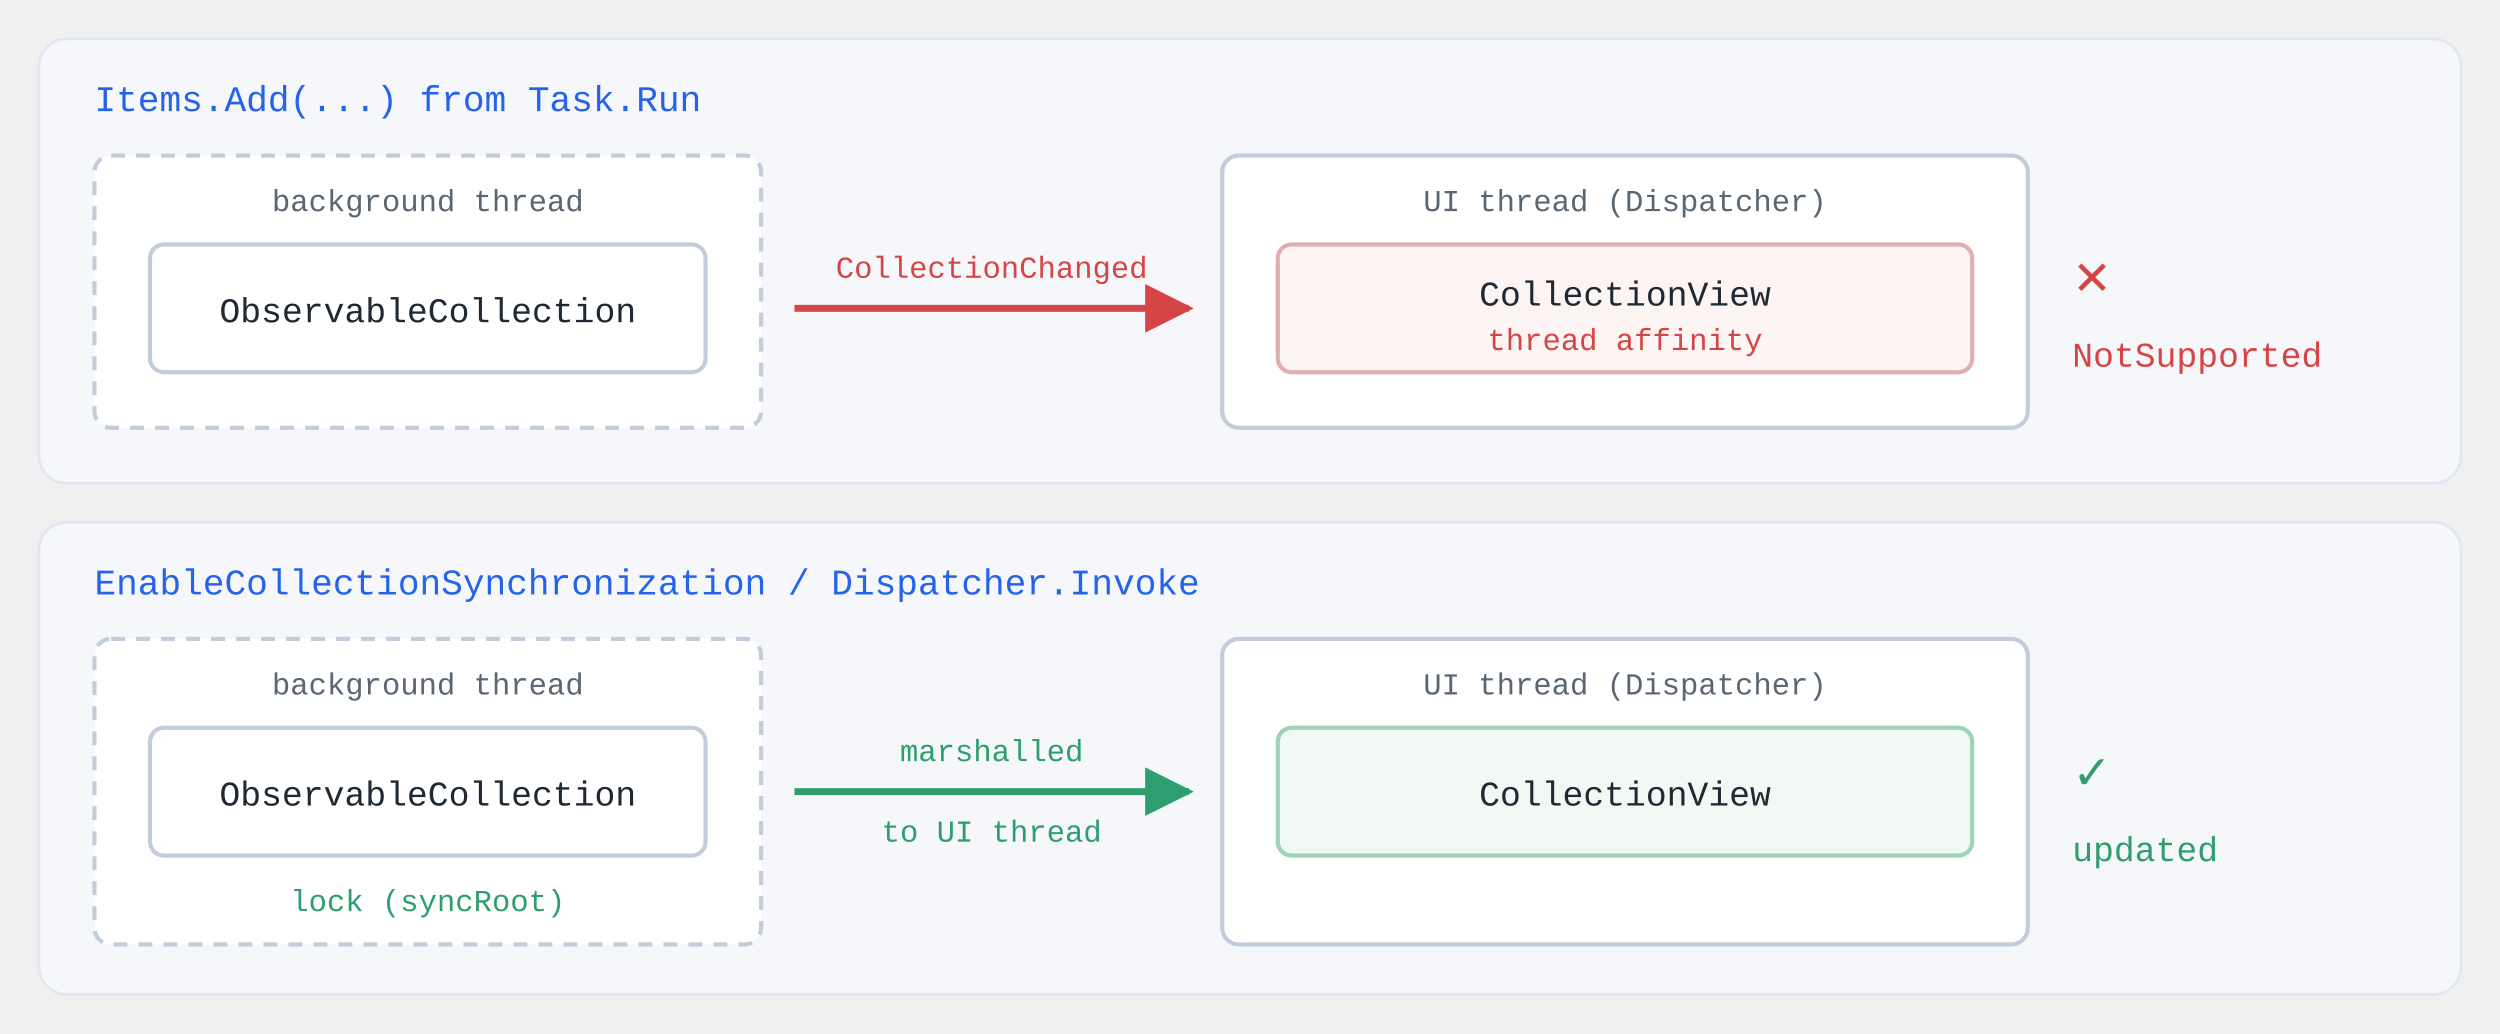
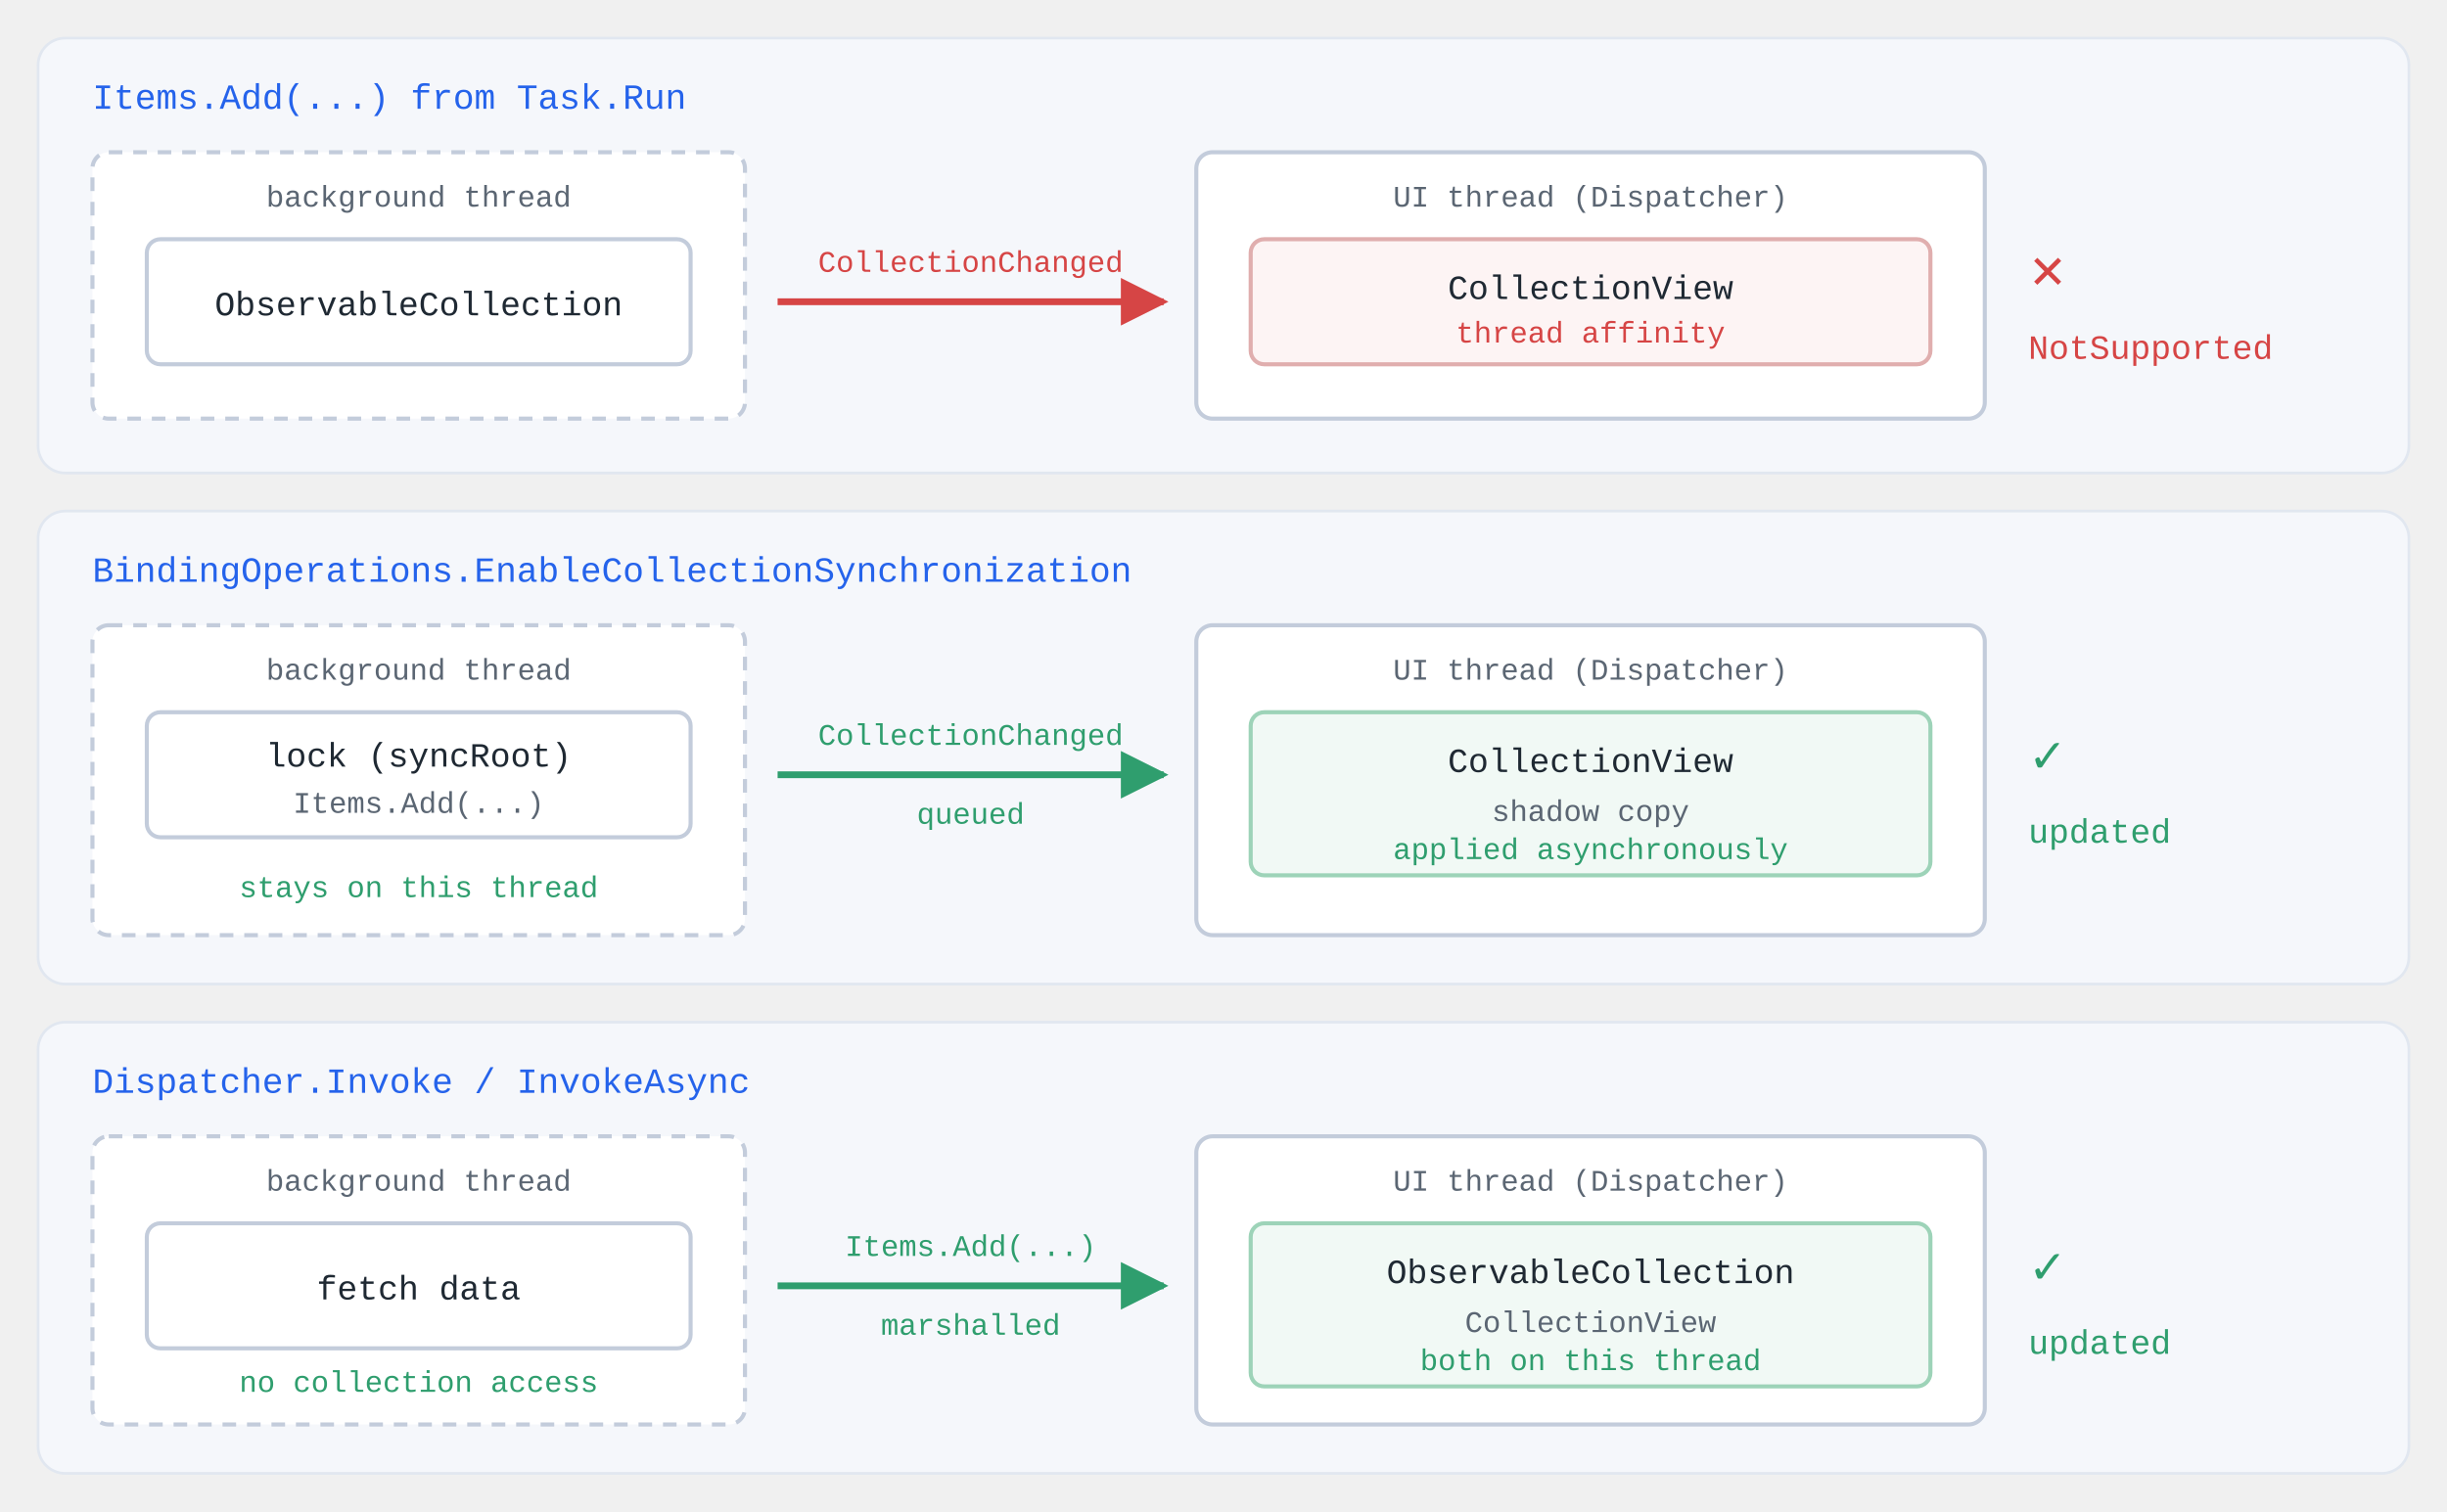
- <svg xmlns="http://www.w3.org/2000/svg" viewBox="0 0 900 372" width="900" height="372" role="img">
+ <svg xmlns="http://www.w3.org/2000/svg" viewBox="0 0 900 556" width="900" height="556" role="img">
  <defs>
    <style>
      .lane { fill: #f5f7fb; stroke: #e1e7f0; stroke-width: 1; }
      .thread { fill: #ffffff; stroke: #c3ccdb; stroke-width: 1.5; }
      .box { fill: #ffffff; stroke: #c3ccdb; stroke-width: 1.5; }
      .box-ng { fill: #fdf4f4; stroke: #e0aeae; stroke-width: 1.5; }
      .box-ok { fill: #f1f9f5; stroke: #9dd3b8; stroke-width: 1.5; }
      .code { font-family: Consolas, "Courier New", monospace; font-size: 12.5px; fill: #1f2933; }
      .code-sm { font-family: Consolas, "Courier New", monospace; font-size: 11px; fill: #5b6673; }
      .lane-title { font-family: Consolas, "Courier New", monospace; font-size: 13px; fill: #2563eb; }
      .ng { fill: #d64545; }
      .ok { fill: #2f9e6e; }
    </style>
    <marker id="ar-ng" viewBox="0 0 10 10" refX="9" refY="5" markerWidth="7" markerHeight="7" orient="auto-start-reverse">
      <path d="M 0 0 L 10 5 L 0 10 z" fill="#d64545" />
    </marker>
    <marker id="ar-ok" viewBox="0 0 10 10" refX="9" refY="5" markerWidth="7" markerHeight="7" orient="auto-start-reverse">
      <path d="M 0 0 L 10 5 L 0 10 z" fill="#2f9e6e" />
    </marker>
  </defs>
  <rect class="lane" x="14" y="14" width="872" height="160" rx="10" />
  <text class="lane-title" x="34" y="40">Items.Add(...)   from Task.Run</text>
  <rect class="thread" x="34" y="56" width="240" height="98" rx="6" stroke-dasharray="5 4" />
  <text class="code-sm" x="154" y="76" text-anchor="middle">background thread</text>
  <rect class="box" x="54" y="88" width="200" height="46" rx="5" />
  <text class="code" x="154" y="116" text-anchor="middle">ObservableCollection</text>
  <line x1="286" y1="111" x2="428" y2="111" stroke="#d64545" stroke-width="2.5" marker-end="url(#ar-ng)" />
  <text class="code-sm ng" x="357" y="100" text-anchor="middle">CollectionChanged</text>
  <rect class="thread" x="440" y="56" width="290" height="98" rx="6" />
  <text class="code-sm" x="585" y="76" text-anchor="middle">UI thread (Dispatcher)</text>
  <rect class="box-ng" x="460" y="88" width="250" height="46" rx="5" />
  <text class="code" x="585" y="110" text-anchor="middle">CollectionView</text>
  <text class="code-sm ng" x="585" y="126" text-anchor="middle">thread affinity</text>
  <text class="ng" x="746" y="106" font-family="Segoe UI, sans-serif" font-size="17">✕</text>
  <text class="code ng" x="746" y="132">NotSupported</text>
-   <rect class="lane" x="14" y="188" width="872" height="170" rx="10" />
-   <text class="lane-title" x="34" y="214">EnableCollectionSynchronization  /  Dispatcher.Invoke</text>
-   <rect class="thread" x="34" y="230" width="240" height="110" rx="6" stroke-dasharray="5 4" />
+   <rect class="lane" x="14" y="188" width="872" height="174" rx="10" />
+   <text class="lane-title" x="34" y="214">BindingOperations.EnableCollectionSynchronization</text>
+   <rect class="thread" x="34" y="230" width="240" height="114" rx="6" stroke-dasharray="5 4" />
  <text class="code-sm" x="154" y="250" text-anchor="middle">background thread</text>
  <rect class="box" x="54" y="262" width="200" height="46" rx="5" />
-   <text class="code" x="154" y="290" text-anchor="middle">ObservableCollection</text>
-   <text class="code-sm ok" x="154" y="328" text-anchor="middle">lock (syncRoot)</text>
+   <text class="code" x="154" y="282" text-anchor="middle">lock (syncRoot)</text>
+   <text class="code-sm" x="154" y="299" text-anchor="middle">Items.Add(...)</text>
+   <text class="code-sm ok" x="154" y="330" text-anchor="middle">stays on this thread</text>
  <line x1="286" y1="285" x2="428" y2="285" stroke="#2f9e6e" stroke-width="2.5" marker-end="url(#ar-ok)" />
-   <text class="code-sm ok" x="357" y="274" text-anchor="middle">marshalled</text>
-   <text class="code-sm ok" x="357" y="303" text-anchor="middle">to UI thread</text>
-   <rect class="thread" x="440" y="230" width="290" height="110" rx="6" />
+   <text class="code-sm ok" x="357" y="274" text-anchor="middle">CollectionChanged</text>
+   <text class="code-sm ok" x="357" y="303" text-anchor="middle">queued</text>
+   <rect class="thread" x="440" y="230" width="290" height="114" rx="6" />
  <text class="code-sm" x="585" y="250" text-anchor="middle">UI thread (Dispatcher)</text>
-   <rect class="box-ok" x="460" y="262" width="250" height="46" rx="5" />
-   <text class="code" x="585" y="290" text-anchor="middle">CollectionView</text>
+   <rect class="box-ok" x="460" y="262" width="250" height="60" rx="5" />
+   <text class="code" x="585" y="284" text-anchor="middle">CollectionView</text>
+   <text class="code-sm" x="585" y="302" text-anchor="middle">shadow copy</text>
+   <text class="code-sm ok" x="585" y="316" text-anchor="middle">applied asynchronously</text>
  <text class="ok" x="746" y="284" font-family="Segoe UI, sans-serif" font-size="17">✓</text>
  <text class="code ok" x="746" y="310">updated</text>
+   <rect class="lane" x="14" y="376" width="872" height="166" rx="10" />
+   <text class="lane-title" x="34" y="402">Dispatcher.Invoke  /  InvokeAsync</text>
+   <rect class="thread" x="34" y="418" width="240" height="106" rx="6" stroke-dasharray="5 4" />
+   <text class="code-sm" x="154" y="438" text-anchor="middle">background thread</text>
+   <rect class="box" x="54" y="450" width="200" height="46" rx="5" />
+   <text class="code" x="154" y="478" text-anchor="middle">fetch data</text>
+   <text class="code-sm ok" x="154" y="512" text-anchor="middle">no collection access</text>
+   <line x1="286" y1="473" x2="428" y2="473" stroke="#2f9e6e" stroke-width="2.5" marker-end="url(#ar-ok)" />
+   <text class="code-sm ok" x="357" y="462" text-anchor="middle">Items.Add(...)</text>
+   <text class="code-sm ok" x="357" y="491" text-anchor="middle">marshalled</text>
+   <rect class="thread" x="440" y="418" width="290" height="106" rx="6" />
+   <text class="code-sm" x="585" y="438" text-anchor="middle">UI thread (Dispatcher)</text>
+   <rect class="box-ok" x="460" y="450" width="250" height="60" rx="5" />
+   <text class="code" x="585" y="472" text-anchor="middle">ObservableCollection</text>
+   <text class="code-sm" x="585" y="490" text-anchor="middle">CollectionView</text>
+   <text class="code-sm ok" x="585" y="504" text-anchor="middle">both on this thread</text>
+   <text class="ok" x="746" y="472" font-family="Segoe UI, sans-serif" font-size="17">✓</text>
+   <text class="code ok" x="746" y="498">updated</text>
</svg>
